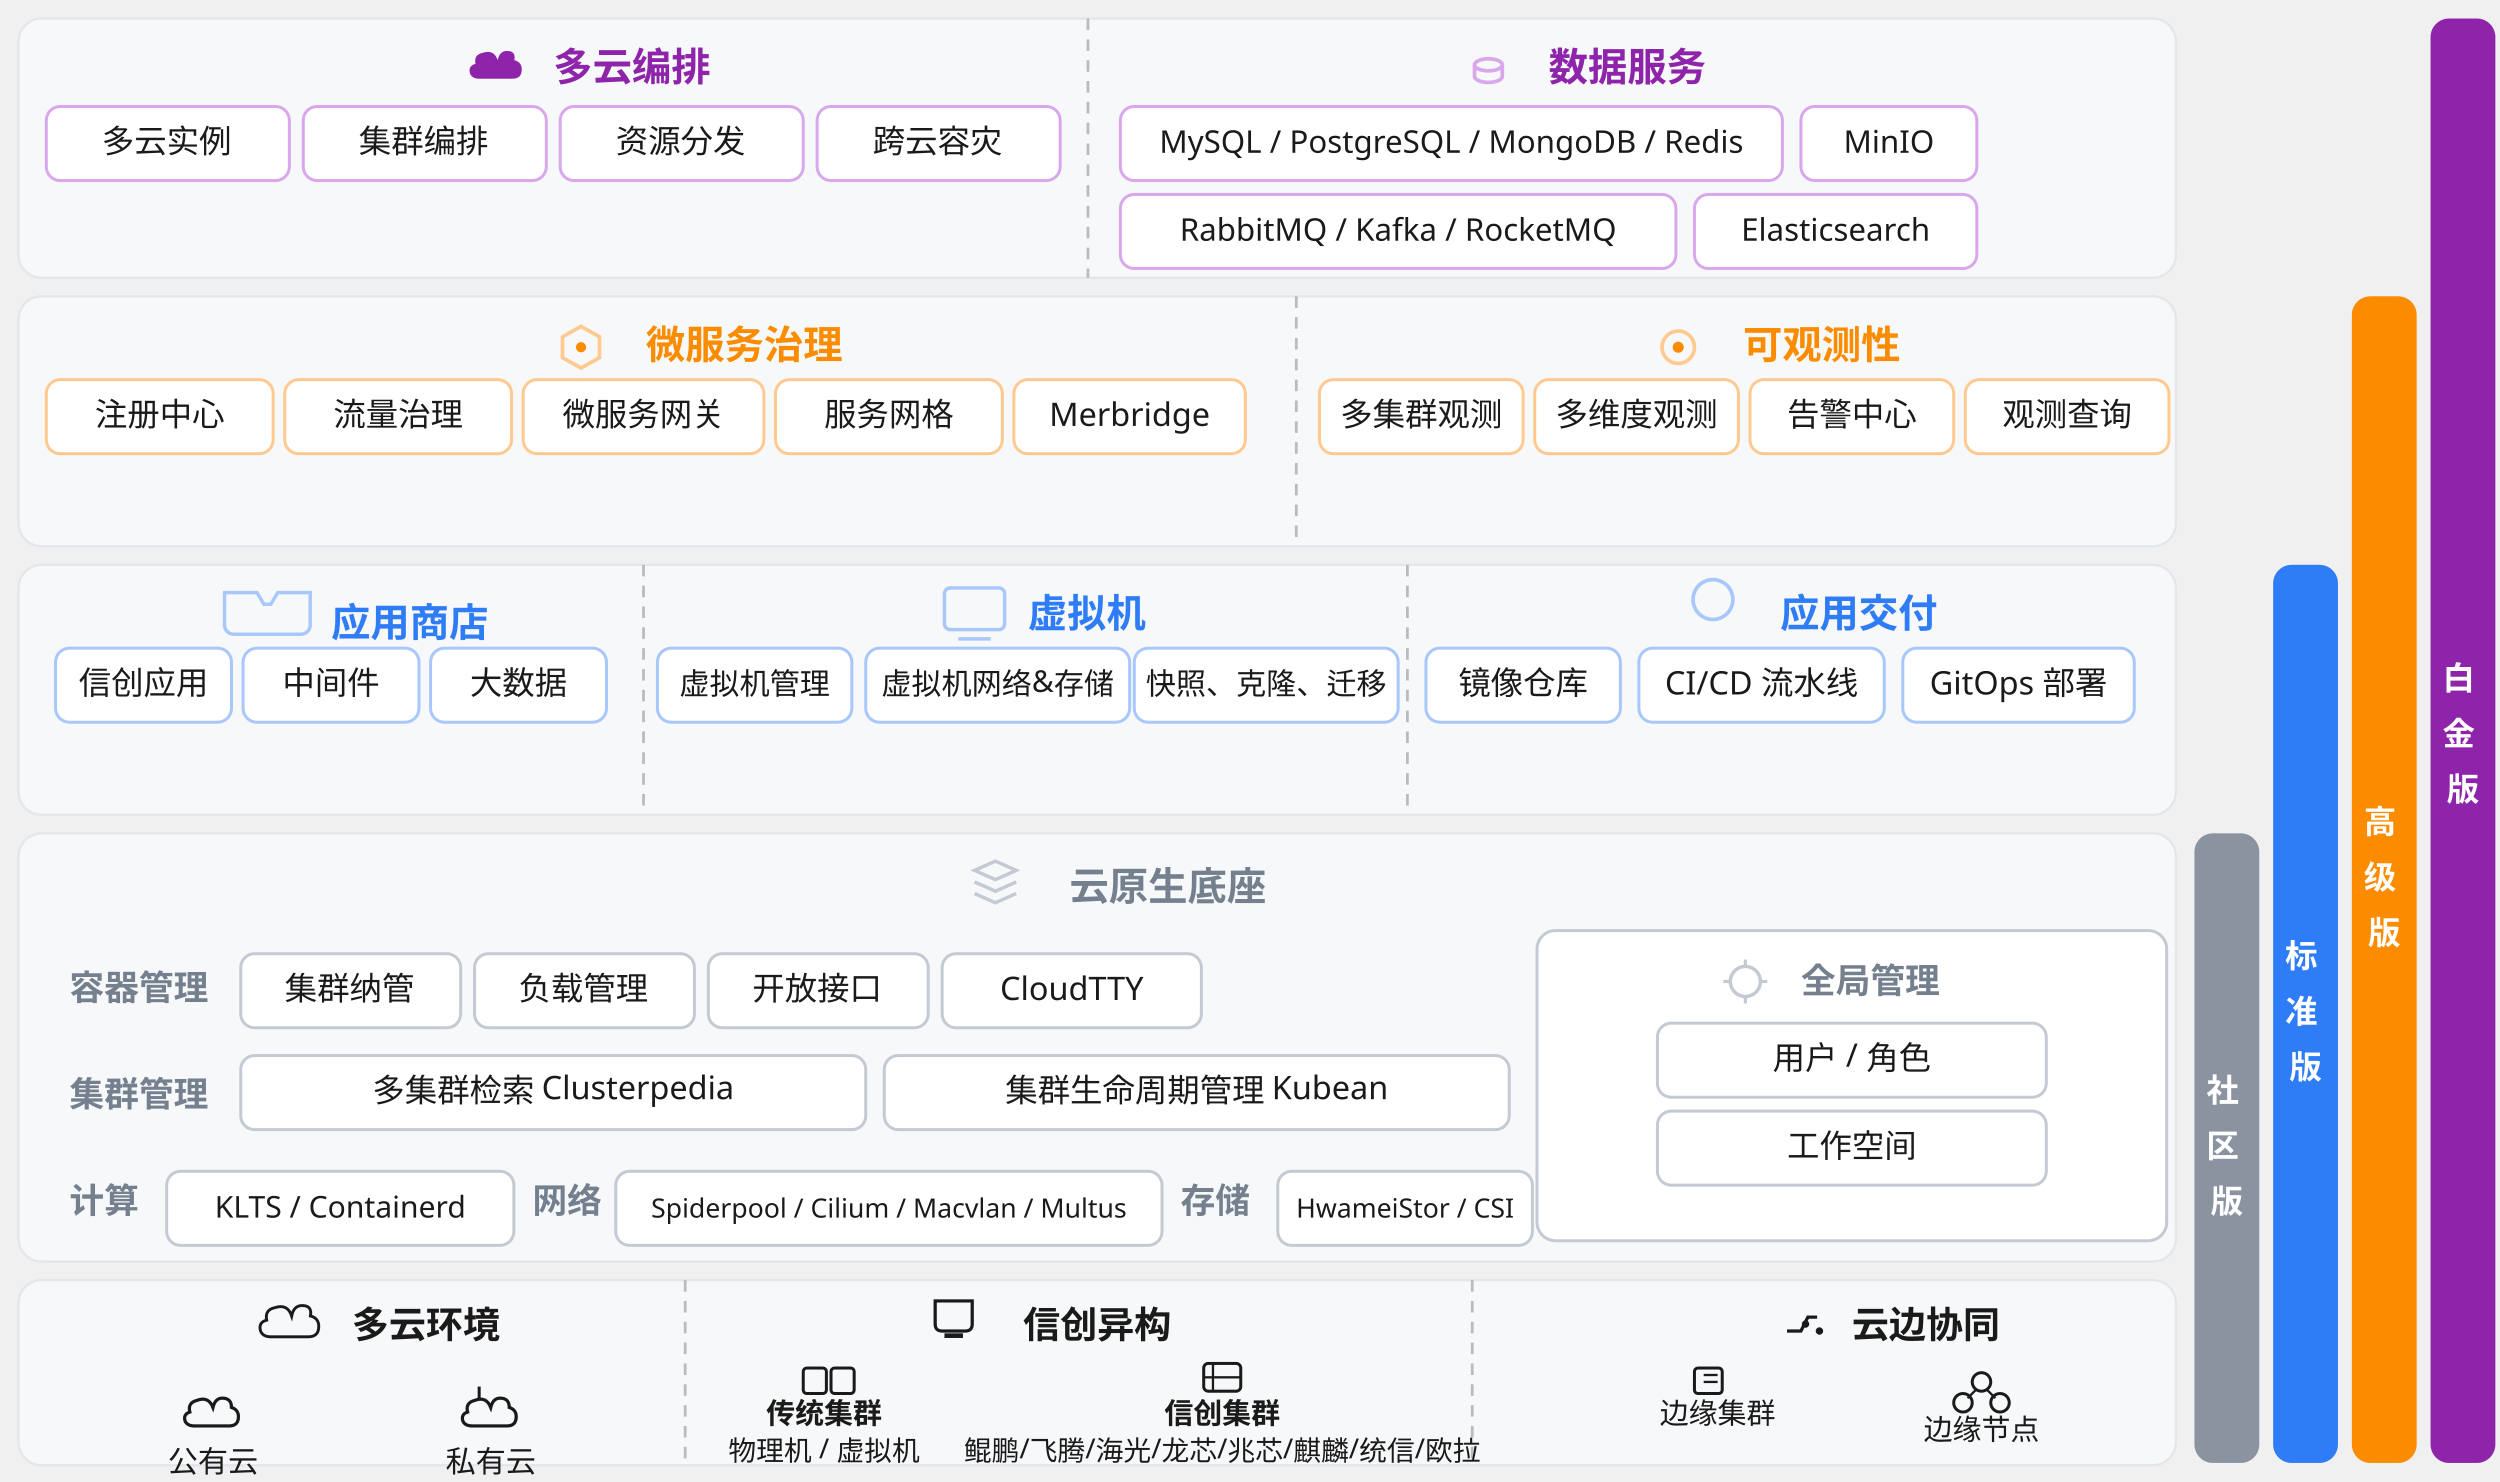
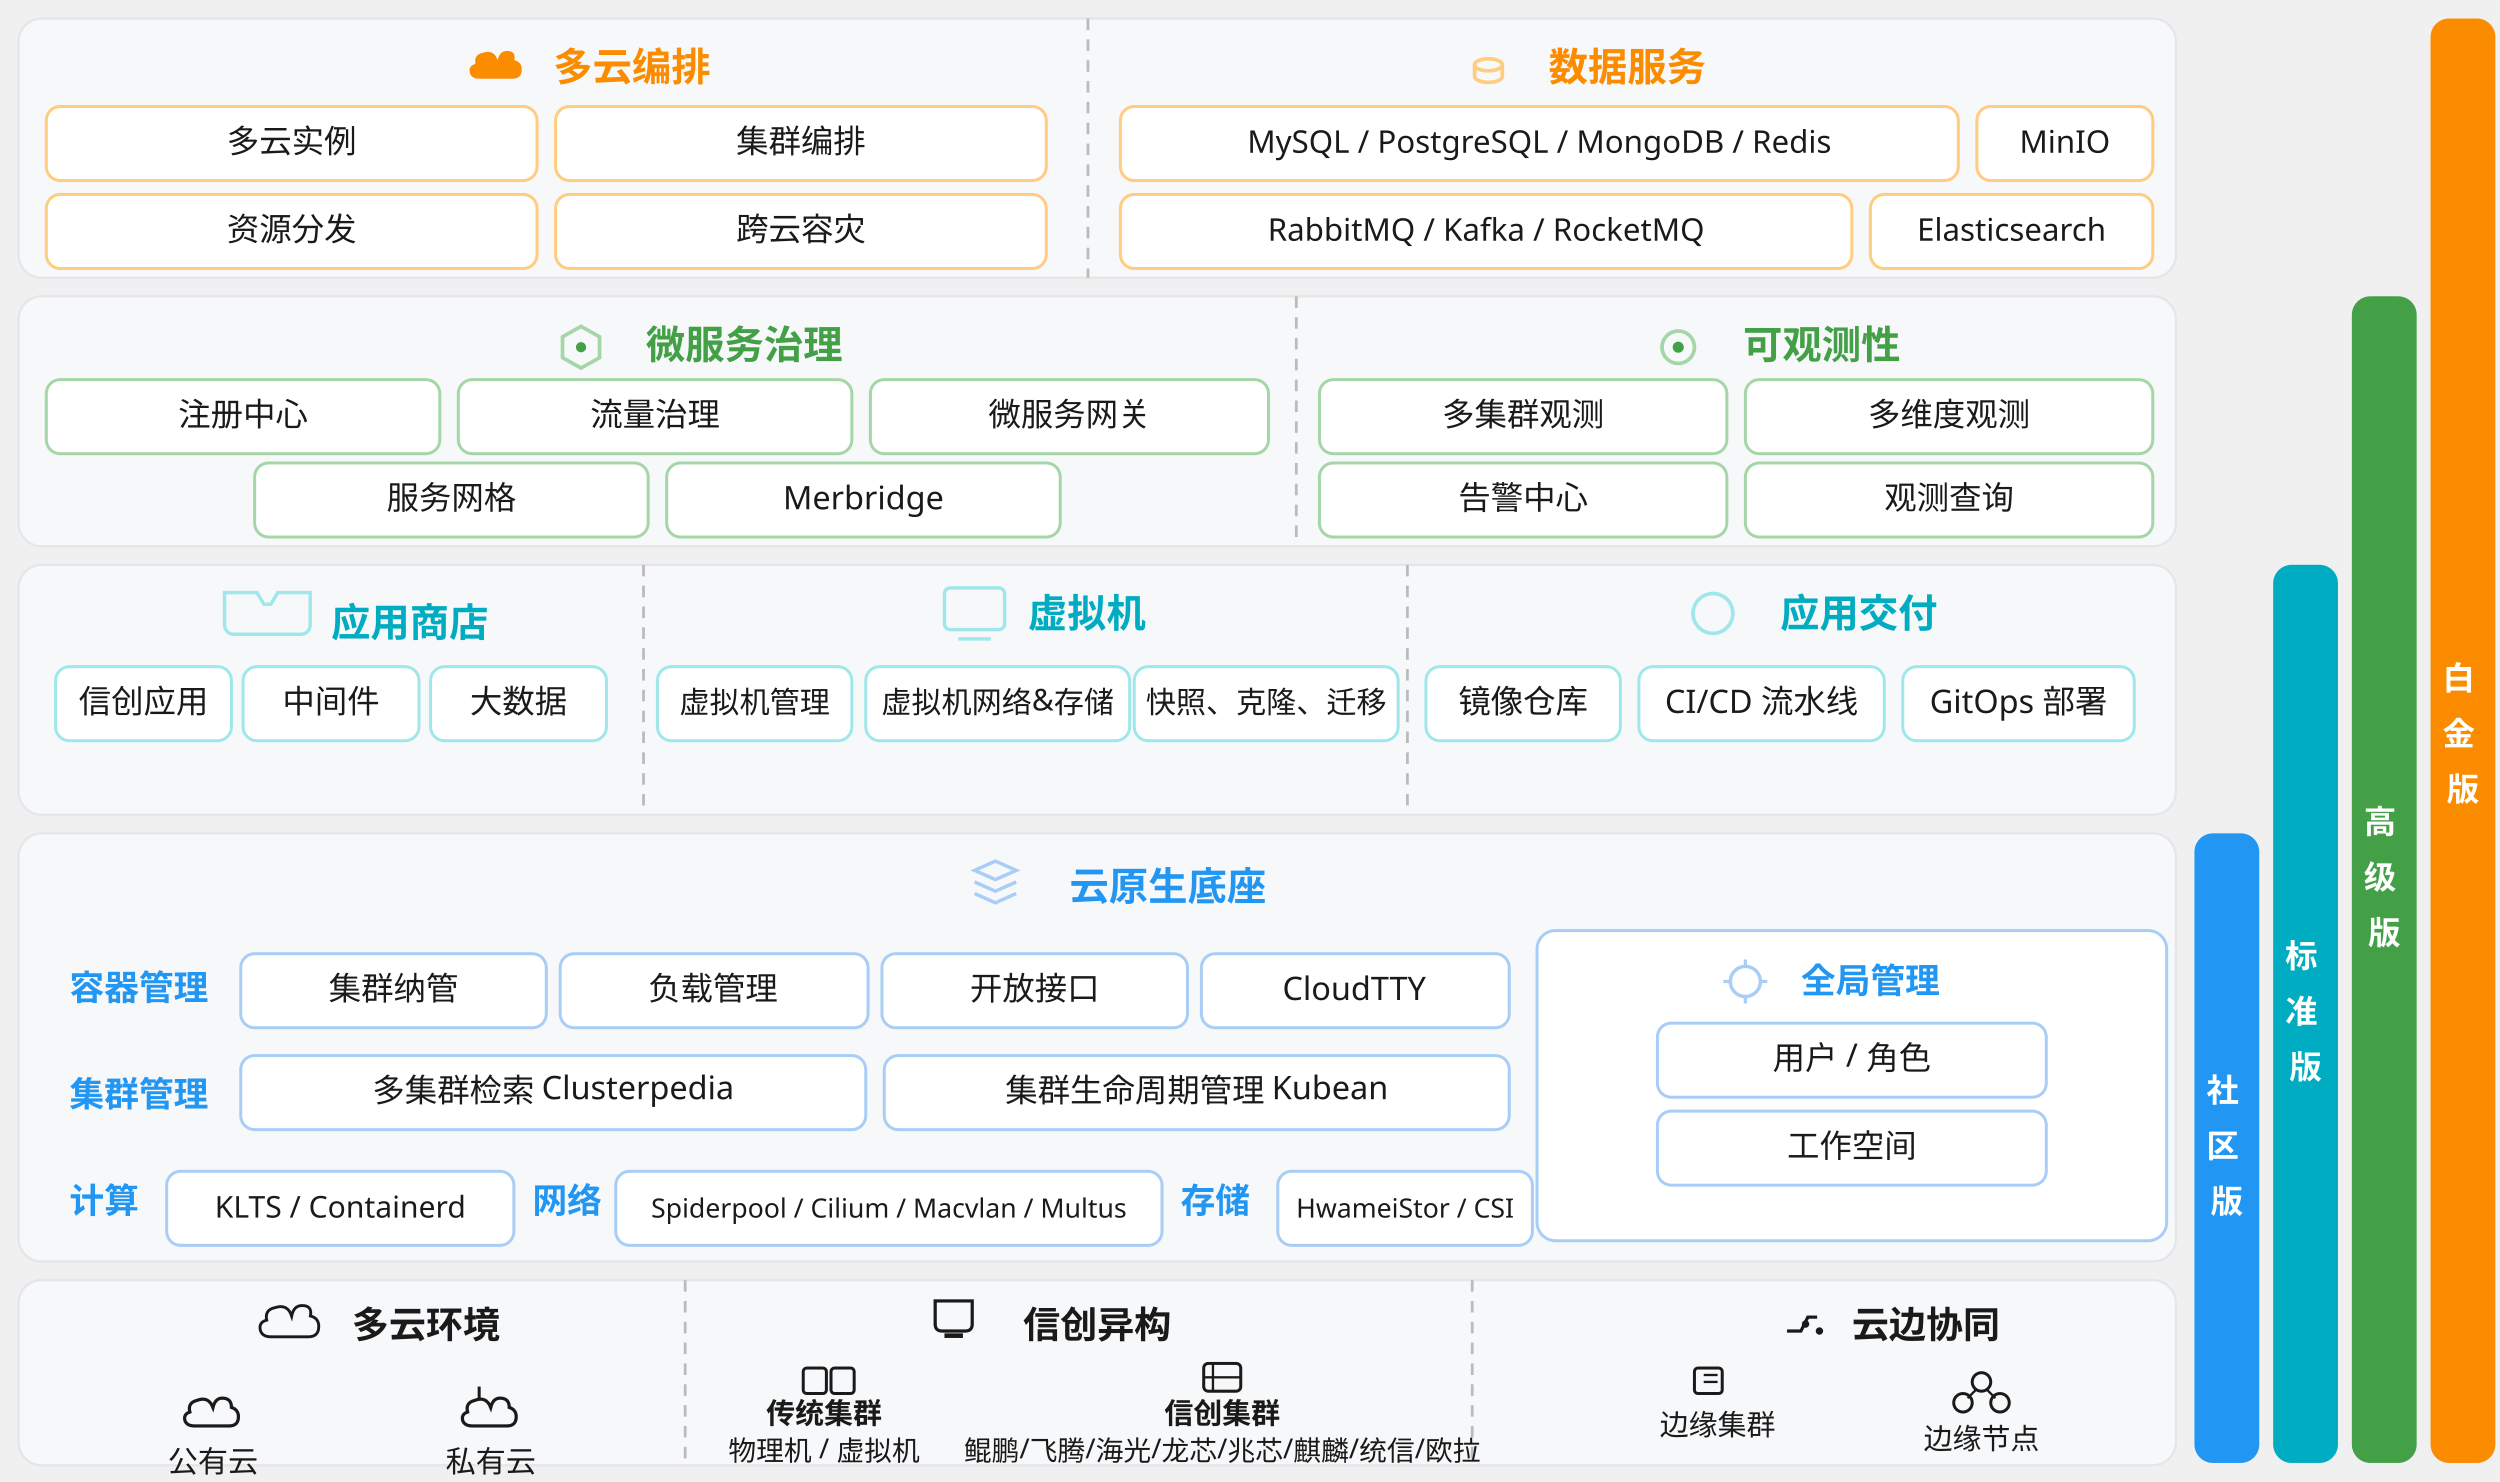
<svg xmlns="http://www.w3.org/2000/svg" class="dce-arch" viewBox="0 0 1080 640" font-family="'PingFang SC','Hiragino Sans GB','Microsoft YaHei',system-ui,sans-serif">
  <style>
    .dce-arch .a-bg   { fill: #F7F8FA; stroke: #E3E6EA; }
    .dce-arch .a-fill { fill: #ffffff; }
    .dce-arch .a-bar  { fill: #ffffff; stroke: #D9DDE2; }
    .dce-arch .a-fg   { fill: #1a1a1a; }
    .dce-arch .a-fgS  { stroke: #1a1a1a; }
    .dce-arch .a-dash { stroke: #BBBBBB; }
-     .dce-arch .a-tP { fill: #8E24AA; }
-     .dce-arch .a-tO { fill: #FB8C00; }
-     .dce-arch .a-tB { fill: #2E7CF6; }
-     .dce-arch .a-tG { fill: #75808F; }
-     .dce-arch .a-sP { stroke: #D8A7EC; }
-     .dce-arch .a-sO { stroke: #FFC98F; }
-     .dce-arch .a-sB { stroke: #A8C7FA; }
-     .dce-arch .a-sG { stroke: #C4CAD3; }
+     .dce-arch .a-tP { fill: #FB8C00; }
+     .dce-arch .a-tO { fill: #43A047; }
+     .dce-arch .a-tB { fill: #00ACC1; }
+     .dce-arch .a-tG { fill: #2196F3; }
+     .dce-arch .a-sP { stroke: #FFCC80; }
+     .dce-arch .a-sO { stroke: #A5D6A7; }
+     .dce-arch .a-sB { stroke: #A0E7EC; }
+     .dce-arch .a-sG { stroke: #A9CEF6; }
    @media (prefers-color-scheme: dark) {
      .dce-arch .a-bg   { fill: #1F2227; stroke: #343A44; }
      .dce-arch .a-fill { fill: #2A2F36; }
      .dce-arch .a-bar  { fill: #2A2F36; stroke: #3C434E; }
      .dce-arch .a-fg   { fill: #E6E8EB; }
      .dce-arch .a-fgS  { stroke: #E6E8EB; }
      .dce-arch .a-dash { stroke: #7A8088; }
-       .dce-arch .a-tP { fill: #D1A3E8; }
-       .dce-arch .a-tO { fill: #FFB74D; }
-       .dce-arch .a-tB { fill: #82ADEF; }
-       .dce-arch .a-tG { fill: #A6AEBA; }
+       .dce-arch .a-tP { fill: #FFB74D; }
+       .dce-arch .a-tO { fill: #81C784; }
+       .dce-arch .a-tB { fill: #4DD0E1; }
+       .dce-arch .a-tG { fill: #64B5F6; }
    }
  </style>
  <rect x="8" y="8" width="932" height="112" rx="10" class="a-bg" />
  <line x1="470" y1="8" x2="470" y2="120" class="a-dash" stroke-width="1.2" stroke-dasharray="5 4" />
  <g transform="translate(239,30)">
    <path d="M0,-5 Q-2,-11 -8,-9 Q-13,-8 -12,-3 Q-16,-2 -15,2 Q-14,5 -10,5 L8,5 Q13,5 13,0 Q13,-4 9,-5 Q10,-10 5,-10 Q1,-10 0,-5 Z" class="a-tP" transform="translate(-24,0) scale(0.8)" />
    <text x="0" y="5" font-size="17" font-weight="700" class="a-tP">多云编排</text>
  </g>
  <g font-size="14" class="a-fg" text-anchor="middle">
-     <rect x="20" y="46" width="105" height="32" rx="6" class="a-fill a-sP" stroke-width="1.3" />
-     <text x="72" y="66">多云实例</text>
-     <rect x="131" y="46" width="105" height="32" rx="6" class="a-fill a-sP" stroke-width="1.3" />
-     <text x="183" y="66">集群编排</text>
-     <rect x="242" y="46" width="105" height="32" rx="6" class="a-fill a-sP" stroke-width="1.3" />
-     <text x="294" y="66">资源分发</text>
-     <rect x="353" y="46" width="105" height="32" rx="6" class="a-fill a-sP" stroke-width="1.3" />
-     <text x="405" y="66">跨云容灾</text>
+     <rect x="20" y="46" width="212" height="32" rx="6" class="a-fill a-sP" stroke-width="1.3" />
+     <text x="126" y="66">多云实例</text>
+     <rect x="240" y="46" width="212" height="32" rx="6" class="a-fill a-sP" stroke-width="1.3" />
+     <text x="346" y="66">集群编排</text>
+     <rect x="20" y="84" width="212" height="32" rx="6" class="a-fill a-sP" stroke-width="1.3" />
+     <text x="126" y="104">资源分发</text>
+     <rect x="240" y="84" width="212" height="32" rx="6" class="a-fill a-sP" stroke-width="1.3" />
+     <text x="346" y="104">跨云容灾</text>
  </g>
  <g transform="translate(669,30)">
    <ellipse cx="-26" cy="-2" rx="6" ry="2.6" fill="none" class="a-sP" stroke-width="1.6" />
    <path d="M-32,-2 V3 A6,2.6 0 0 0 -20,3 V-2" fill="none" class="a-sP" stroke-width="1.6" />
    <text x="0" y="5" font-size="17" font-weight="700" class="a-tP">数据服务</text>
  </g>
  <g font-size="13.5" class="a-fg">
-     <rect x="484" y="46" width="286" height="32" rx="6" class="a-fill a-sP" stroke-width="1.3" />
-     <text x="627" y="66" text-anchor="middle">MySQL / PostgreSQL / MongoDB / Redis</text>
-     <rect x="778" y="46" width="76" height="32" rx="6" class="a-fill a-sP" stroke-width="1.3" />
-     <text x="816" y="66" text-anchor="middle">MinIO</text>
-     <rect x="484" y="84" width="240" height="32" rx="6" class="a-fill a-sP" stroke-width="1.3" />
-     <text x="604" y="104" text-anchor="middle">RabbitMQ / Kafka / RocketMQ</text>
-     <rect x="732" y="84" width="122" height="32" rx="6" class="a-fill a-sP" stroke-width="1.3" />
-     <text x="793" y="104" text-anchor="middle">Elasticsearch</text>
+     <rect x="484" y="46" width="362" height="32" rx="6" class="a-fill a-sP" stroke-width="1.3" />
+     <text x="665" y="66" text-anchor="middle">MySQL / PostgreSQL / MongoDB / Redis</text>
+     <rect x="854" y="46" width="76" height="32" rx="6" class="a-fill a-sP" stroke-width="1.3" />
+     <text x="892" y="66" text-anchor="middle">MinIO</text>
+     <rect x="484" y="84" width="316" height="32" rx="6" class="a-fill a-sP" stroke-width="1.3" />
+     <text x="642" y="104" text-anchor="middle">RabbitMQ / Kafka / RocketMQ</text>
+     <rect x="808" y="84" width="122" height="32" rx="6" class="a-fill a-sP" stroke-width="1.3" />
+     <text x="869" y="104" text-anchor="middle">Elasticsearch</text>
  </g>
  <rect x="8" y="128" width="932" height="108" rx="10" class="a-bg" />
  <line x1="560" y1="128" x2="560" y2="236" class="a-dash" stroke-width="1.2" stroke-dasharray="5 4" />
  <g transform="translate(279,150)">
    <path d="M0,-9 L8,-4.5 L8,4.5 L0,9 L-8,4.5 L-8,-4.5 Z" fill="none" class="a-sO" stroke-width="1.6" transform="translate(-28,0)" />
    <circle r="2.2" class="a-tO" transform="translate(-28,0)" />
    <text x="0" y="5" font-size="17" font-weight="700" class="a-tO">微服务治理</text>
  </g>
  <g font-size="14" class="a-fg" text-anchor="middle">
-     <rect x="20" y="164" width="98" height="32" rx="6" class="a-fill a-sO" stroke-width="1.3" />
-     <text x="69" y="184">注册中心</text>
-     <rect x="123" y="164" width="98" height="32" rx="6" class="a-fill a-sO" stroke-width="1.3" />
-     <text x="172" y="184">流量治理</text>
-     <rect x="226" y="164" width="104" height="32" rx="6" class="a-fill a-sO" stroke-width="1.3" />
-     <text x="278" y="184">微服务网关</text>
-     <rect x="335" y="164" width="98" height="32" rx="6" class="a-fill a-sO" stroke-width="1.3" />
-     <text x="384" y="184">服务网格</text>
-     <rect x="438" y="164" width="100" height="32" rx="6" class="a-fill a-sO" stroke-width="1.3" />
-     <text x="488" y="184">Merbridge</text>
+     <rect x="20" y="164" width="170" height="32" rx="6" class="a-fill a-sO" stroke-width="1.3" />
+     <text x="105" y="184">注册中心</text>
+     <rect x="198" y="164" width="170" height="32" rx="6" class="a-fill a-sO" stroke-width="1.3" />
+     <text x="283" y="184">流量治理</text>
+     <rect x="376" y="164" width="172" height="32" rx="6" class="a-fill a-sO" stroke-width="1.3" />
+     <text x="462" y="184">微服务网关</text>
+     <rect x="110" y="200" width="170" height="32" rx="6" class="a-fill a-sO" stroke-width="1.3" />
+     <text x="195" y="220">服务网格</text>
+     <rect x="288" y="200" width="170" height="32" rx="6" class="a-fill a-sO" stroke-width="1.3" />
+     <text x="373" y="220">Merbridge</text>
  </g>
  <g transform="translate(753,150)">
    <circle cx="-28" cy="0" r="7" fill="none" class="a-sO" stroke-width="1.6" />
    <circle cx="-28" cy="0" r="2.4" class="a-tO" />
    <text x="0" y="5" font-size="17" font-weight="700" class="a-tO">可观测性</text>
  </g>
  <g font-size="14" class="a-fg" text-anchor="middle">
-     <rect x="570" y="164" width="88" height="32" rx="6" class="a-fill a-sO" stroke-width="1.3" />
-     <text x="614" y="184">多集群观测</text>
-     <rect x="663" y="164" width="88" height="32" rx="6" class="a-fill a-sO" stroke-width="1.3" />
-     <text x="707" y="184">多维度观测</text>
-     <rect x="756" y="164" width="88" height="32" rx="6" class="a-fill a-sO" stroke-width="1.3" />
-     <text x="800" y="184">告警中心</text>
-     <rect x="849" y="164" width="88" height="32" rx="6" class="a-fill a-sO" stroke-width="1.3" />
-     <text x="893" y="184">观测查询</text>
+     <rect x="570" y="164" width="176" height="32" rx="6" class="a-fill a-sO" stroke-width="1.3" />
+     <text x="658" y="184">多集群观测</text>
+     <rect x="754" y="164" width="176" height="32" rx="6" class="a-fill a-sO" stroke-width="1.3" />
+     <text x="842" y="184">多维度观测</text>
+     <rect x="570" y="200" width="176" height="32" rx="6" class="a-fill a-sO" stroke-width="1.3" />
+     <text x="658" y="220">告警中心</text>
+     <rect x="754" y="200" width="176" height="32" rx="6" class="a-fill a-sO" stroke-width="1.3" />
+     <text x="842" y="220">观测查询</text>
  </g>
  <rect x="8" y="244" width="932" height="108" rx="10" class="a-bg" />
  <line x1="278" y1="244" x2="278" y2="352" class="a-dash" stroke-width="1.2" stroke-dasharray="5 4" />
  <line x1="608" y1="244" x2="608" y2="352" class="a-dash" stroke-width="1.2" stroke-dasharray="5 4" />
  <g transform="translate(143,266)">
    <path d="M-32,-6 h14 l3,5 h3 l3,-5 h14 v14 a4,4 0 0 1 -4,4 h-29 a4,4 0 0 1 -4,-4 Z" fill="none" class="a-sB" stroke-width="1.5" transform="translate(-14,-4)" />
    <text x="0" y="9" font-size="17" font-weight="700" class="a-tB">应用商店</text>
  </g>
  <g font-size="14" class="a-fg" text-anchor="middle">
-     <rect x="24" y="280" width="76" height="32" rx="6" class="a-fill a-sB" stroke-width="1.3" />
-     <text x="62" y="300">信创应用</text>
-     <rect x="105" y="280" width="76" height="32" rx="6" class="a-fill a-sB" stroke-width="1.3" />
-     <text x="143" y="300">中间件</text>
-     <rect x="186" y="280" width="76" height="32" rx="6" class="a-fill a-sB" stroke-width="1.3" />
-     <text x="224" y="300">大数据</text>
+     <rect x="24" y="288" width="76" height="32" rx="6" class="a-fill a-sB" stroke-width="1.3" />
+     <text x="62" y="308">信创应用</text>
+     <rect x="105" y="288" width="76" height="32" rx="6" class="a-fill a-sB" stroke-width="1.3" />
+     <text x="143" y="308">中间件</text>
+     <rect x="186" y="288" width="76" height="32" rx="6" class="a-fill a-sB" stroke-width="1.3" />
+     <text x="224" y="308">大数据</text>
  </g>
  <g transform="translate(444,266)">
    <rect x="-36" y="-12" width="26" height="18" rx="2.5" fill="none" class="a-sB" stroke-width="1.5" />
    <line x1="-30" y1="10" x2="-16" y2="10" class="a-sB" stroke-width="1.5" />
    <text x="0" y="5" font-size="17" font-weight="700" class="a-tB">虚拟机</text>
  </g>
  <g font-size="13" class="a-fg" text-anchor="middle">
-     <rect x="284" y="280" width="84" height="32" rx="6" class="a-fill a-sB" stroke-width="1.3" />
-     <text x="326" y="300">虚拟机管理</text>
-     <rect x="374" y="280" width="114" height="32" rx="6" class="a-fill a-sB" stroke-width="1.3" />
-     <text x="431" y="300">虚拟机网络&amp;存储</text>
-     <rect x="490" y="280" width="114" height="32" rx="6" class="a-fill a-sB" stroke-width="1.3" />
-     <text x="547" y="300">快照、克隆、迁移</text>
+     <rect x="284" y="288" width="84" height="32" rx="6" class="a-fill a-sB" stroke-width="1.3" />
+     <text x="326" y="308">虚拟机管理</text>
+     <rect x="374" y="288" width="114" height="32" rx="6" class="a-fill a-sB" stroke-width="1.3" />
+     <text x="431" y="308">虚拟机网络&amp;存储</text>
+     <rect x="490" y="288" width="114" height="32" rx="6" class="a-fill a-sB" stroke-width="1.3" />
+     <text x="547" y="308">快照、克隆、迁移</text>
  </g>
  <g transform="translate(769,266)">
-     <path d="M-34,-6 A8,8 0 1 1 -20,4 M-20,4 A8,8 0 1 1 -34,-6" fill="none" class="a-sB" stroke-width="1.6" transform="translate(-2,-6)" />
+     <path d="M-34,-6 A8,8 0 1 1 -20,4 M-20,4 A8,8 0 1 1 -34,-6" fill="none" class="a-sB" stroke-width="1.6" transform="translate(-2,0)" />
    <text x="0" y="5" font-size="17" font-weight="700" class="a-tB">应用交付</text>
  </g>
  <g font-size="14" class="a-fg" text-anchor="middle">
-     <rect x="616" y="280" width="84" height="32" rx="6" class="a-fill a-sB" stroke-width="1.3" />
-     <text x="658" y="300">镜像仓库</text>
-     <rect x="708" y="280" width="106" height="32" rx="6" class="a-fill a-sB" stroke-width="1.3" />
-     <text x="761" y="300">CI/CD 流水线</text>
-     <rect x="822" y="280" width="100" height="32" rx="6" class="a-fill a-sB" stroke-width="1.3" />
-     <text x="872" y="300">GitOps 部署</text>
+     <rect x="616" y="288" width="84" height="32" rx="6" class="a-fill a-sB" stroke-width="1.3" />
+     <text x="658" y="308">镜像仓库</text>
+     <rect x="708" y="288" width="106" height="32" rx="6" class="a-fill a-sB" stroke-width="1.3" />
+     <text x="761" y="308">CI/CD 流水线</text>
+     <rect x="822" y="288" width="100" height="32" rx="6" class="a-fill a-sB" stroke-width="1.3" />
+     <text x="872" y="308">GitOps 部署</text>
  </g>
  <rect x="8" y="360" width="932" height="185" rx="10" class="a-bg" />
  <g transform="translate(462,384)">
    <path d="M-9,-6 L0,-10 L9,-6 L0,-2 Z M-9,-1 L0,3 L9,-1 M-9,4 L0,8 L9,4" fill="none" class="a-sG" stroke-width="1.5" transform="translate(-32,-2)" />
    <text x="0" y="5" font-size="17" font-weight="700" class="a-tG">云原生底座</text>
  </g>
  <rect x="664" y="402" width="272" height="134" rx="8" class="a-fill a-sG" stroke-width="1.3" />
  <g transform="translate(778,424)">
    <circle cx="-24" cy="0" r="6.5" fill="none" class="a-sG" stroke-width="1.5" />
    <g class="a-sG" stroke-width="1.4">
      <line x1="-24" y1="-9.5" x2="-24" y2="-6.5" />
      <line x1="-24" y1="6.5" x2="-24" y2="9.5" />
      <line x1="-33.5" y1="0" x2="-30.5" y2="0" />
      <line x1="-17.5" y1="0" x2="-14.5" y2="0" />
    </g>
    <text x="0" y="5" font-size="15" font-weight="700" class="a-tG">全局管理</text>
  </g>
  <g font-size="14" class="a-fg" text-anchor="middle">
    <rect x="716" y="442" width="168" height="32" rx="6" class="a-fill a-sG" stroke-width="1.3" />
    <text x="800" y="462">用户 / 角色</text>
    <rect x="716" y="480" width="168" height="32" rx="6" class="a-fill a-sG" stroke-width="1.3" />
    <text x="800" y="500">工作空间</text>
  </g>
  <text x="30" y="432" font-size="15" font-weight="700" class="a-tG">容器管理</text>
  <g font-size="14" class="a-fg" text-anchor="middle">
-     <rect x="104" y="412" width="95" height="32" rx="6" class="a-fill a-sG" stroke-width="1.3" />
-     <text x="151" y="432">集群纳管</text>
-     <rect x="205" y="412" width="95" height="32" rx="6" class="a-fill a-sG" stroke-width="1.3" />
-     <text x="252" y="432">负载管理</text>
-     <rect x="306" y="412" width="95" height="32" rx="6" class="a-fill a-sG" stroke-width="1.3" />
-     <text x="353" y="432">开放接口</text>
-     <rect x="407" y="412" width="112" height="32" rx="6" class="a-fill a-sG" stroke-width="1.3" />
-     <text x="463" y="432">CloudTTY</text>
+     <rect x="104" y="412" width="132" height="32" rx="6" class="a-fill a-sG" stroke-width="1.3" />
+     <text x="170" y="432">集群纳管</text>
+     <rect x="242" y="412" width="133" height="32" rx="6" class="a-fill a-sG" stroke-width="1.3" />
+     <text x="308" y="432">负载管理</text>
+     <rect x="381" y="412" width="132" height="32" rx="6" class="a-fill a-sG" stroke-width="1.3" />
+     <text x="447" y="432">开放接口</text>
+     <rect x="519" y="412" width="133" height="32" rx="6" class="a-fill a-sG" stroke-width="1.3" />
+     <text x="585" y="432">CloudTTY</text>
  </g>
  <text x="30" y="478" font-size="15" font-weight="700" class="a-tG">集群管理</text>
  <g font-size="14" class="a-fg" text-anchor="middle">
    <rect x="104" y="456" width="270" height="32" rx="6" class="a-fill a-sG" stroke-width="1.3" />
    <text x="239" y="476">多集群检索 Clusterpedia</text>
    <rect x="382" y="456" width="270" height="32" rx="6" class="a-fill a-sG" stroke-width="1.3" />
    <text x="517" y="476">集群生命周期管理 Kubean</text>
  </g>
  <g font-size="15" font-weight="700" class="a-tG">
    <text x="30" y="524">计算</text>
    <text x="230" y="524">网络</text>
    <text x="510" y="524">存储</text>
  </g>
  <g font-size="13" class="a-fg" text-anchor="middle">
    <rect x="72" y="506" width="150" height="32" rx="6" class="a-fill a-sG" stroke-width="1.3" />
    <text x="147" y="526">KLTS / Containerd</text>
    <rect x="266" y="506" width="236" height="32" rx="6" class="a-fill a-sG" stroke-width="1.3" />
    <text x="384" y="526" font-size="11.5">Spiderpool / Cilium / Macvlan / Multus</text>
    <rect x="552" y="506" width="110" height="32" rx="6" class="a-fill a-sG" stroke-width="1.3" />
    <text x="607" y="526" font-size="11.5">HwameiStor / CSI</text>
  </g>
  <rect x="8" y="553" width="932" height="80" rx="10" class="a-bg" />
  <line x1="296" y1="553" x2="296" y2="633" class="a-dash" stroke-width="1.2" stroke-dasharray="5 4" />
  <line x1="636" y1="553" x2="636" y2="633" class="a-dash" stroke-width="1.2" stroke-dasharray="5 4" />
  <g transform="translate(152,573)">
    <path d="M0,-5 Q-2,-11 -8,-9 Q-13,-8 -12,-3 Q-16,-2 -15,2 Q-14,5 -10,5 L8,5 Q13,5 13,0 Q13,-4 9,-5 Q10,-10 5,-10 Q1,-10 0,-5 Z" fill="none" class="a-fgS" stroke-width="1.4" transform="translate(-26,0) scale(0.9)" />
    <text x="0" y="5" font-size="16" font-weight="700" class="a-fg">多云环境</text>
  </g>
  <g font-size="13" class="a-fg" text-anchor="middle">
    <g transform="translate(92,612)">
      <path d="M0,-4 Q-2,-9 -7,-7 Q-11,-6 -10,-2 Q-13,-1 -12,2 Q-11,4 -8,4 L7,4 Q11,4 11,0 Q11,-3 8,-4 Q8,-8 4,-8 Q1,-8 0,-4 Z" fill="none" class="a-fgS" stroke-width="1.4" />
      <text y="24">公有云</text>
    </g>
    <g transform="translate(212,612)">
      <path d="M0,-4 Q-2,-9 -7,-7 Q-11,-6 -10,-2 Q-13,-1 -12,2 Q-11,4 -8,4 L7,4 Q11,4 11,0 Q11,-3 8,-4 Q8,-8 4,-8 Q1,-8 0,-4 Z" fill="none" class="a-fgS" stroke-width="1.4" />
      <line x1="-5" y1="-8" x2="-5" y2="-13" class="a-fgS" stroke-width="1.3" />
      <text y="24">私有云</text>
    </g>
  </g>
  <g transform="translate(442,573)">
    <path d="M-8,-9 h16 v10 q0,3 -3,3 h-10 q-3,0 -3,-3 Z" fill="none" class="a-fgS" stroke-width="1.4" transform="translate(-30,-2)" />
    <rect x="-34" y="3" width="8" height="2" class="a-fg" />
    <text x="0" y="5" font-size="16" font-weight="700" class="a-fg">信创异构</text>
  </g>
  <g font-size="13" class="a-fg" text-anchor="middle">
    <g transform="translate(356,612)">
      <rect x="-9" y="-21" width="10" height="11" rx="1.5" fill="none" class="a-fgS" stroke-width="1.3" />
      <rect x="3" y="-21" width="10" height="11" rx="1.5" fill="none" class="a-fgS" stroke-width="1.3" />
      <text y="3" font-size="12.5" font-weight="600">传统集群</text>
      <text y="19" font-size="12">物理机 / 虚拟机</text>
    </g>
    <g transform="translate(528,612)">
      <rect x="-8" y="-23" width="16" height="12" rx="2" fill="none" class="a-fgS" stroke-width="1.3" />
      <line x1="-4" y1="-23" x2="-4" y2="-11" class="a-fgS" stroke-width="1" />
      <line x1="-8" y1="-17" x2="8" y2="-17" class="a-fgS" stroke-width="1" />
      <text y="3" font-size="12.5" font-weight="600">信创集群</text>
      <text y="19" font-size="12">鲲鹏/飞腾/海光/龙芯/兆芯/麒麟/统信/欧拉</text>
    </g>
  </g>
  <g transform="translate(800,573)">
    <path d="M-28,2 h6 l3,-6 h4" fill="none" class="a-fgS" stroke-width="1.4" />
    <circle cx="-14" cy="2" r="1.6" class="a-fg" />
    <circle cx="-20" cy="-1" r="1.6" class="a-fg" />
    <text x="0" y="5" font-size="16" font-weight="700" class="a-fg">云边协同</text>
  </g>
  <g font-size="13" class="a-fg" text-anchor="middle">
    <g transform="translate(742,612)">
      <rect x="-10" y="-21" width="12" height="11" rx="1.5" fill="none" class="a-fgS" stroke-width="1.3" />
      <line x1="-6" y1="-18" x2="0" y2="-18" class="a-fgS" stroke-width="1" />
      <line x1="-6" y1="-15" x2="0" y2="-15" class="a-fgS" stroke-width="1" />
-       <text y="3" font-size="12.5">边缘集群</text>
+       <text y="8" font-size="12.5">边缘集群</text>
    </g>
    <g transform="translate(856,610)">
      <circle cx="0" cy="-13" r="4" fill="none" class="a-fgS" stroke-width="1.3" />
      <circle cx="-8" cy="-4" r="4" fill="none" class="a-fgS" stroke-width="1.3" />
      <circle cx="8" cy="-4" r="4" fill="none" class="a-fgS" stroke-width="1.3" />
      <line x1="-2" y1="-10" x2="-6" y2="-6" class="a-fgS" stroke-width="1" />
      <line x1="2" y1="-10" x2="6" y2="-6" class="a-fgS" stroke-width="1" />
-       <text y="12" font-size="12.5">边缘节点</text>
+       <text y="16" font-size="12.5">边缘节点</text>
    </g>
  </g>
  <g font-size="14" font-weight="700" text-anchor="middle">
-     <rect x="948" y="360" width="28" height="272" rx="8" fill="#8B93A1" />
+     <rect x="948" y="360" width="28" height="272" rx="8" fill="#2196F3" />
    <text x="962" y="476" fill="#ffffff">
      <tspan x="962" dy="0">社</tspan>
      <tspan x="962" dy="24">区</tspan>
      <tspan x="962" dy="24">版</tspan>
    </text>
-     <rect x="982" y="244" width="28" height="388" rx="8" fill="#2E7CF6" />
+     <rect x="982" y="244" width="28" height="388" rx="8" fill="#00ACC1" />
    <text x="996" y="418" fill="#ffffff">
      <tspan x="996" dy="0">标</tspan>
      <tspan x="996" dy="24">准</tspan>
      <tspan x="996" dy="24">版</tspan>
    </text>
-     <rect x="1016" y="128" width="28" height="504" rx="8" fill="#FB8C00" />
+     <rect x="1016" y="128" width="28" height="504" rx="8" fill="#43A047" />
    <text x="1030" y="360" fill="#ffffff">
      <tspan x="1030" dy="0">高</tspan>
      <tspan x="1030" dy="24">级</tspan>
      <tspan x="1030" dy="24">版</tspan>
    </text>
-     <rect x="1050" y="8" width="28" height="624" rx="8" fill="#8E24AA" />
+     <rect x="1050" y="8" width="28" height="624" rx="8" fill="#FB8C00" />
    <text x="1064" y="298" fill="#ffffff">
      <tspan x="1064" dy="0">白</tspan>
      <tspan x="1064" dy="24">金</tspan>
      <tspan x="1064" dy="24">版</tspan>
    </text>
  </g>
</svg>
